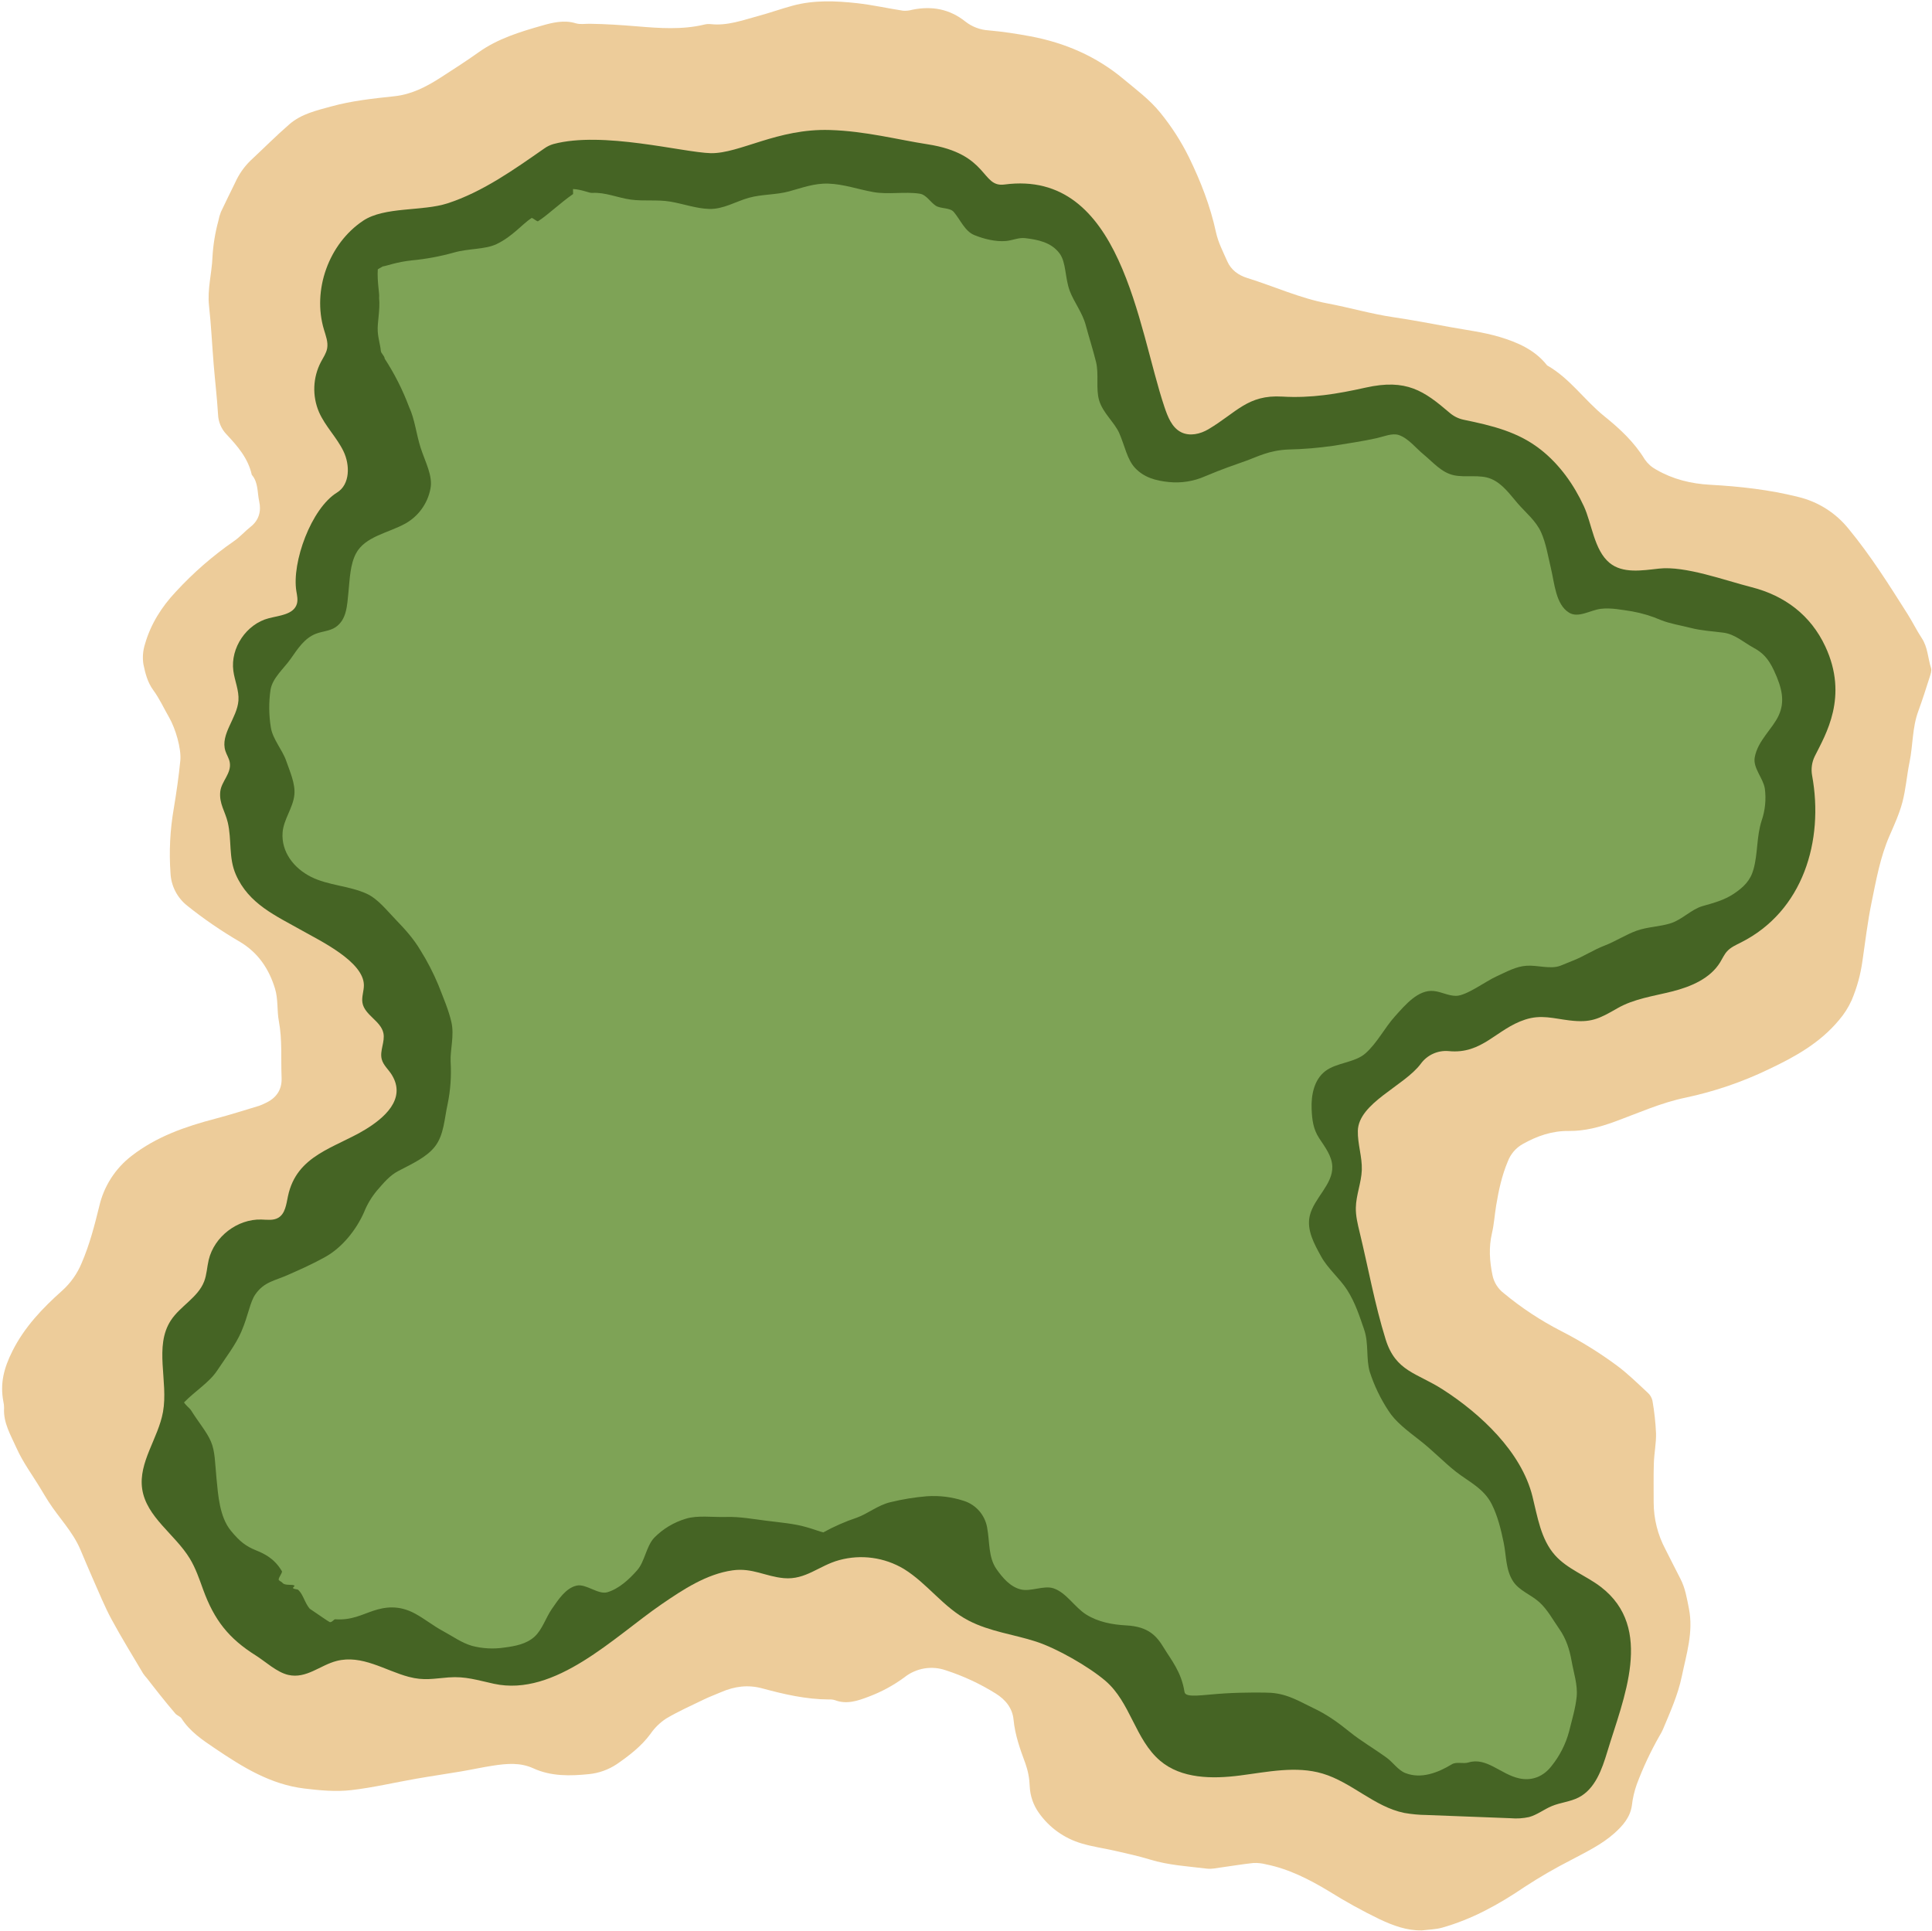
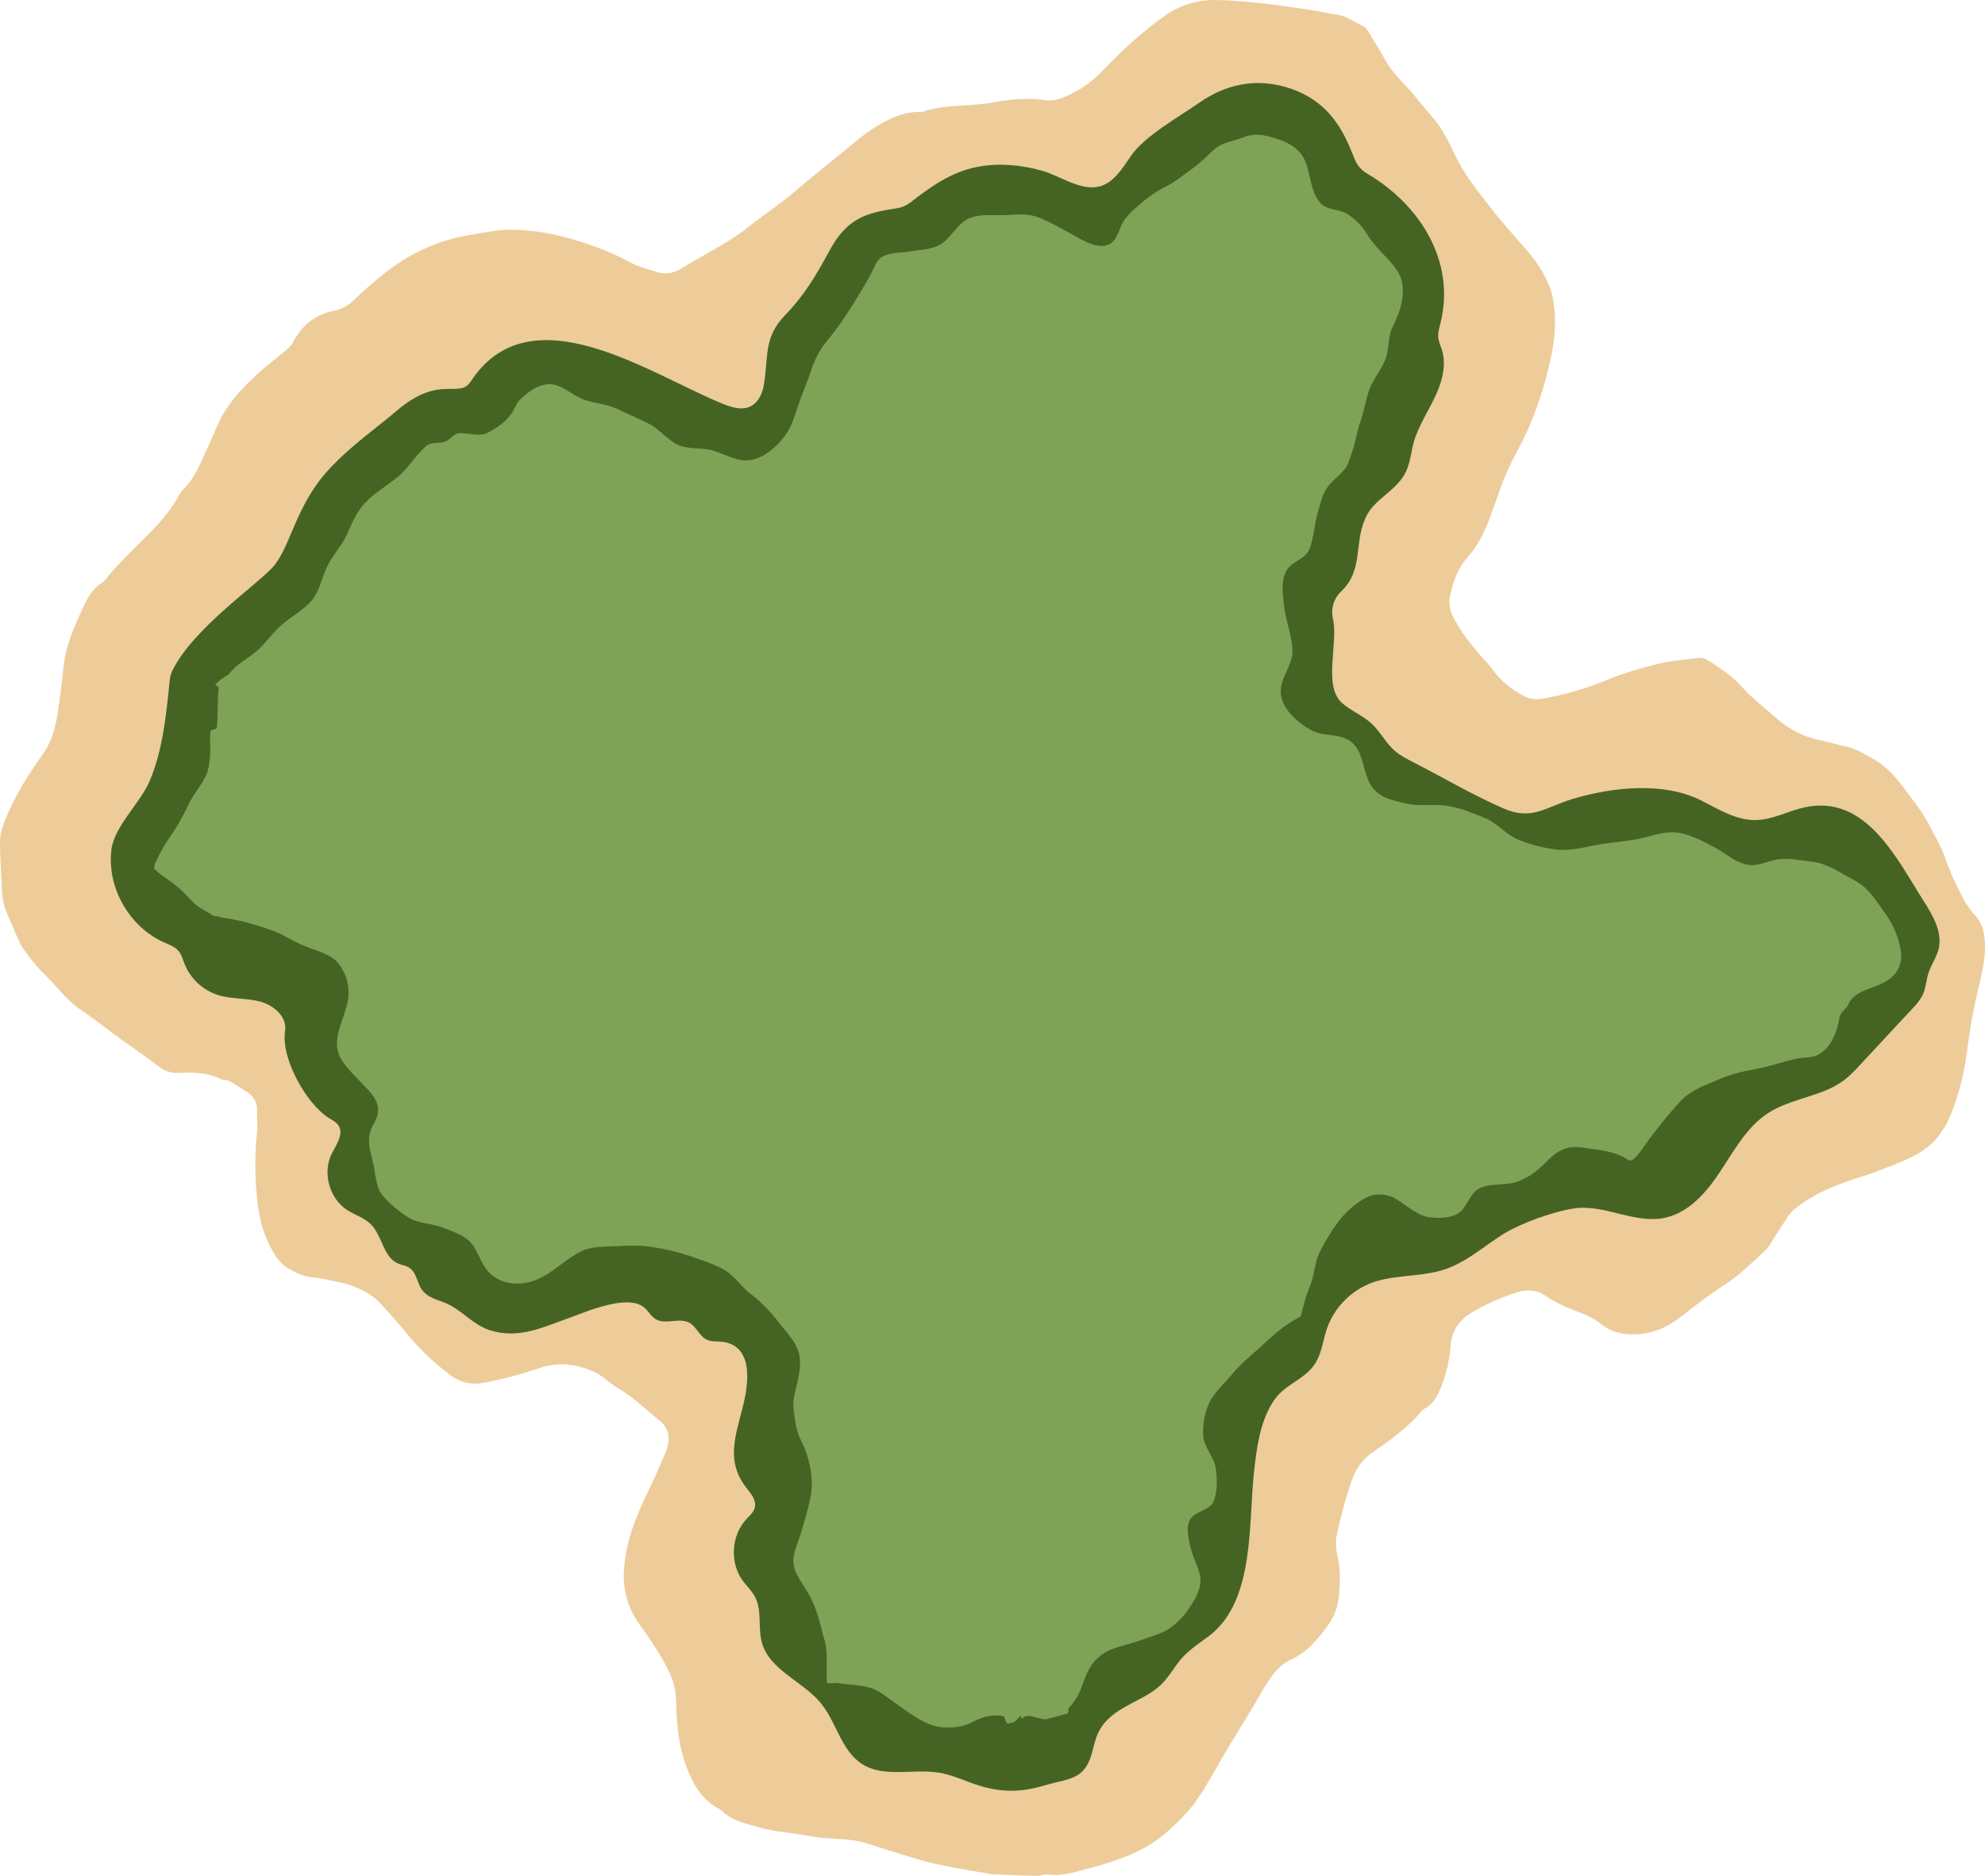
- <svg xmlns="http://www.w3.org/2000/svg" fill="#000000" height="1000.9" preserveAspectRatio="xMidYMid meet" version="1" viewBox="-1.1 -0.7 1001.4 1000.9" width="1001.4" zoomAndPan="magnify">
-   <g id="change1_1">
-     <path d="M735.914,999.995c-7.885,0.139-14.868-2.501-21.859-5.759 c-9.008-4.361-17.776-9.203-26.263-14.507c-10.097-6.099-20.842-11.627-32.716-13.99 c-2.097-0.545-4.262-0.781-6.427-0.699c-5.638,0.581-11.235,1.561-16.857,2.313 c-2.412,0.323-4.902,0.919-7.262,0.627c-9.921-1.225-19.943-1.757-29.615-4.74c-5.938-1.831-12.049-3.118-18.112-4.52 c-5.794-1.34-11.749-2.116-17.415-3.852c-8.944-2.648-16.727-8.251-22.075-15.893 c-2.839-4.005-4.465-8.743-4.684-13.647c-0.127-4.062-0.887-8.079-2.253-11.907 c-2.731-7.383-5.366-14.683-6.122-22.629c-0.573-6.027-4.17-10.433-9.275-13.61 c-8.07-5.034-16.724-9.064-25.77-12.001c-7.323-2.583-15.46-1.216-21.537,3.618 c-5.697,4.196-11.951,7.58-18.581,10.052c-5.324,2.034-11.306,4.166-17.419,1.78 c-1.043-0.31-2.132-0.431-3.218-0.358c-11.778-0.05-23.164-2.686-34.403-5.734 c-7.548-2.046-14.455-1.056-21.368,1.927c-2.987,1.289-6.053,2.411-8.977,3.826 c-6.582,3.186-13.293,6.182-19.562,9.909c-3.179,2.083-5.921,4.766-8.071,7.9 c-4.769,6.491-11.096,11.286-17.497,15.726c-4.316,2.865-9.265,4.635-14.419,5.154 c-9.701,0.981-19.591,1.23-28.854-3.023c-6.723-3.087-13.712-2.459-20.68-1.407c-5.608,0.847-11.156,2.084-16.75,3.031 c-7.738,1.31-15.509,2.427-23.24,3.778c-11.194,1.957-22.3,4.593-33.565,5.901c-8.027,0.932-16.187,0.177-24.358-0.811 c-17.717-2.142-32.019-11.119-46.259-20.718c-6.58-4.436-13.08-8.777-17.473-15.626 c-0.685-1.068-2.303-1.495-3.169-2.495c-2.831-3.268-5.537-6.644-8.246-10.016 c-2.182-2.716-4.293-5.488-6.443-8.229c-0.726-0.796-1.4-1.638-2.017-2.521 c-5.516-9.337-11.243-18.564-16.391-28.102c-3.604-6.677-6.451-13.768-9.544-20.715 c-2.29-5.143-4.436-10.35-6.643-15.53c-3.979-9.339-11.205-16.519-16.57-24.936c-1.288-2.021-2.518-4.081-3.747-6.14 c-4.29-7.184-9.358-13.868-12.809-21.601c-2.979-6.676-6.851-12.957-6.385-20.67c0.014-1.09-0.106-2.177-0.358-3.238 c-1.801-9.4,0.208-17.355,4.735-26.351C11.645,687.138,21,677.369,31.103,668.37 c4.413-3.963,7.877-8.87,10.134-14.355c4.074-9.452,6.649-19.382,9.107-29.393 c2.38-10.382,8.298-19.614,16.739-26.111c12.998-10.089,27.96-15.231,43.528-19.321 c7.586-1.993,15.066-4.395,22.582-6.651c1.024-0.365,2.023-0.794,2.994-1.283c5.79-2.567,8.955-6.886,8.67-13.352 c-0.429-9.743,0.415-19.49-1.418-29.252c-1.034-5.505-0.303-11.345-2-16.896c-3.133-10.25-8.768-18.588-18.081-24.166 c-9.611-5.59-18.795-11.885-27.476-18.831c-5.158-4.111-8.295-10.244-8.61-16.832 c-0.797-11.204-0.225-22.464,1.702-33.53c1.362-8.241,2.582-16.522,3.389-24.832c0.6-6.186-2.527-16.695-5.81-22.377 c-2.716-4.699-4.977-9.724-8.17-14.067c-3.047-4.144-4.195-8.863-5.157-13.533 c-0.533-3.477-0.253-7.029,0.819-10.379c2.96-10.389,8.655-19.38,15.998-27.164 c9.032-9.822,19.124-18.614,30.093-26.213c3.129-2.112,5.653-5.098,8.645-7.44c4.418-3.46,5.579-8.225,4.474-13.15 c-1.039-4.633-0.41-9.839-3.856-13.82c-1.889-8.587-7.408-14.892-13.184-21.051 c-2.637-2.783-4.166-6.435-4.298-10.267c-0.524-8.624-1.548-17.216-2.259-25.831 c-0.838-10.153-1.297-20.345-2.416-30.465c-0.944-8.541,1.448-16.734,1.777-25.126 c0.357-6.381,1.383-12.708,3.061-18.875c0.3-1.589,0.746-3.147,1.333-4.654c2.4-5.145,4.973-10.209,7.439-15.323 c1.903-4.225,4.583-8.055,7.901-11.29c6.755-6.301,13.274-12.871,20.251-18.914c6.111-5.293,14.081-7.082,21.58-9.149 c10.669-2.941,21.741-4.115,32.776-5.288c8.83-0.938,16.6-4.943,23.956-9.695 c6.617-4.275,13.263-8.523,19.673-13.096c9.918-7.076,21.411-10.566,32.8-13.819c5.406-1.544,11.48-3.074,17.555-1.203 c2.253,0.694,4.871,0.214,7.322,0.249c8.145,0.117,16.242,0.648,24.375,1.323 c11.576,0.962,23.382,1.866,34.968-0.919c1.063-0.258,2.162-0.333,3.25-0.222c8.648,0.956,16.619-2.054,24.711-4.23 c6.002-1.614,11.867-3.739,17.867-5.358c10.949-2.954,22.125-2.497,33.214-1.277 c8.037,0.884,15.969,2.689,23.973,3.915c1.615,0.098,3.234-0.079,4.79-0.523 c10.089-2.027,19.276-0.409,27.492,6.166c3.446,2.692,7.627,4.276,11.992,4.543 c7.265,0.636,14.514,1.738,21.688,3.081c17.882,3.348,34.171,10.376,48.203,22.112 c6.622,5.538,13.616,10.662,19.119,17.485c5.825,7.144,10.822,14.924,14.896,23.192 c6.057,12.431,11.043,25.215,13.974,38.823c1.12,5.198,3.683,10.118,5.856,15.048 c1.974,4.479,5.782,7.205,10.295,8.608c13.956,4.34,27.41,10.524,41.771,13.223 c11.398,2.143,22.533,5.426,34.021,7.117c9.871,1.453,19.68,3.338,29.498,5.134 c8.514,1.558,17.197,2.604,25.449,5.071c9.332,2.79,18.41,6.674,24.744,14.791 c11.813,6.666,19.387,18.11,29.776,26.453c7.894,6.34,15.422,13.36,20.831,22.266 c1.526,2.22,3.563,4.041,5.939,5.309c8.595,4.972,17.968,7.292,27.888,7.838c15.41,0.848,30.717,2.543,45.741,6.316 c10.314,2.474,19.511,8.312,26.138,16.593c11.426,13.86,20.915,28.962,30.474,44.055 c2.613,4.126,4.76,8.552,7.444,12.627c3.104,4.713,3.115,10.294,4.753,15.408c0.436,1.362-0.216,3.195-0.698,4.707 c-1.897,5.945-3.789,11.899-5.937,17.756c-3.123,8.516-2.705,17.602-4.506,26.332 c-1.419,6.881-1.903,13.984-3.692,20.753c-1.584,5.993-4.21,11.741-6.702,17.456 c-4.81,11.034-6.877,22.806-9.27,34.449c-2.066,10.054-3.266,20.288-4.751,30.457 c-0.962,6.978-2.839,13.799-5.583,20.286c-1.671,3.716-3.869,7.171-6.527,10.259 c-9.829,11.864-22.765,19.058-36.371,25.497c-13.702,6.616-28.15,11.559-43.033,14.722 c-12.86,2.639-24.704,8.033-36.914,12.497c-7.591,2.775-15.527,4.911-23.752,4.809 c-8.697-0.108-16.423,2.585-23.917,6.793c-3.558,2.012-6.294,5.213-7.727,9.041 c-3.075,7.298-4.724,14.972-6.011,22.733c-0.796,4.803-1.088,9.712-2.19,14.438 c-1.707,7.327-1.239,14.443,0.267,21.733c0.753,3.717,2.825,7.037,5.833,9.347 c9.191,7.617,19.186,14.209,29.806,19.659c10.158,5.196,19.872,11.218,29.042,18.007 c5.612,4.194,10.649,9.174,15.806,13.95c1.228,1.095,2.081,2.548,2.439,4.154c0.98,5.595,1.599,11.247,1.854,16.922 c0.111,5.117-0.963,10.249-1.133,15.387c-0.225,6.805-0.07,13.623-0.093,20.435c0.02,8.444,2.104,16.755,6.071,24.21 c2.619,5.081,5.117,10.223,7.767,15.288c2.554,4.881,3.374,10.179,4.434,15.51c2.42,12.17-1.304,23.576-3.699,35.145 c-1.986,9.593-6.035,18.51-9.788,27.504c-0.553,1.224-1.189,2.409-1.903,3.548 c-4.532,7.983-8.427,16.312-11.647,24.908c-1.266,3.572-2.121,7.276-2.546,11.042 c-0.881,6.119-4.854,10.513-8.941,14.192c-6.64,5.976-14.84,9.852-22.741,14.068 c-8.209,4.197-16.19,8.826-23.909,13.869c-13.318,9.045-27.215,16.748-42.765,21.117 C743.013,999.514,739.405,999.544,735.914,999.995z" fill="#edcc9a" />
+ <svg xmlns="http://www.w3.org/2000/svg" viewBox="-43.275 -210.964 804.586 760.398" preserveAspectRatio="xMidYMid slice">
+   <g clip-path="url(#03e18350ad)" transform="matrix(1, 0, 0, 1, -46.31775, -239.7576)">
+     <g clip-path="url(#2db926204b)">
+       <g clip-path="url(#32604ddaed)">
+         <path fill="#edcc9a" d="M 788.27 490.031 C 784.648 494.391 779.938 496.953 774.883 499.234 C 768.281 502.094 761.531 504.598 754.664 506.734 C 746.605 509.371 738.555 512.629 731.699 517.988 C 730.418 518.875 729.277 519.941 728.305 521.16 C 725.977 524.504 723.887 528.012 721.66 531.426 C 720.703 532.891 719.859 534.527 718.594 535.676 C 713.273 540.504 708.281 545.711 702.121 549.582 C 698.34 551.957 694.773 554.68 691.164 557.324 C 687.719 559.852 684.504 562.73 680.898 565 C 675.262 568.633 668.562 570.242 661.891 569.57 C 658.379 569.238 655.035 567.902 652.262 565.719 C 649.988 563.883 647.445 562.414 644.719 561.363 C 639.418 559.387 634.207 557.398 629.523 554.082 C 625.973 551.566 621.887 551.461 617.762 552.75 C 611.238 554.785 604.984 557.605 599.141 561.156 C 594.301 563.934 591.227 569.004 591.008 574.582 C 590.621 579.652 589.531 584.645 587.77 589.414 C 586.379 593.27 584.734 597.527 580.566 599.738 C 579.91 600.16 579.332 600.695 578.863 601.32 C 573.312 607.711 566.535 612.676 559.605 617.367 C 554.949 620.52 552.25 624.746 550.633 629.91 C 549.934 632.141 549.105 634.336 548.504 636.594 C 547.152 641.672 545.637 646.73 544.727 651.895 C 544.371 654.602 544.547 657.355 545.246 659.996 C 546.543 665.637 546.188 671.332 545.602 676.898 C 545.137 680.594 543.781 684.121 541.648 687.172 C 537.629 692.914 533.129 698.418 526.469 701.465 C 521.633 703.68 518.695 707.781 516 712.07 C 513.832 715.52 511.902 719.121 509.797 722.613 C 506.879 727.441 503.844 732.199 500.953 737.043 C 496.77 744.055 492.996 751.34 488.426 758.09 C 485.168 762.898 480.93 766.988 476.559 770.973 C 467.082 779.617 455.484 783.195 443.578 786.449 C 438.074 787.953 432.66 789.457 426.871 788.637 C 425.969 788.508 424.977 789.188 424.027 789.191 C 420.918 789.199 417.812 789.09 414.703 788.984 C 412.203 788.898 409.703 788.75 407.199 788.633 C 406.426 788.656 405.652 788.629 404.883 788.551 C 397.211 787.176 389.5 785.965 381.891 784.297 C 376.562 783.125 371.367 781.352 366.133 779.777 C 362.258 778.613 358.414 777.34 354.559 776.113 C 347.605 773.898 340.305 774.465 333.207 773.441 C 331.5 773.195 329.801 772.898 328.105 772.602 C 322.18 771.566 316.164 771.191 310.332 769.445 C 305.301 767.938 300.062 767.098 296.082 763.227 C 295.492 762.707 294.844 762.266 294.148 761.902 C 288.188 758.477 284.797 753.652 282.02 746.965 C 278.184 737.73 277.254 728.055 277.09 718.332 C 277.004 714.07 275.953 709.883 274.027 706.082 C 270.789 699.43 266.59 693.367 262.289 687.336 C 257.754 681.168 255.5 673.617 255.922 665.973 C 256.523 654.16 260.742 643.602 265.816 633.203 C 268.289 628.137 270.488 622.938 272.785 617.785 C 273.066 617.059 273.301 616.312 273.488 615.555 C 274.809 611.195 273.941 607.449 270.285 604.57 C 264.777 600.234 259.863 595.203 253.688 591.621 C 250.207 589.602 247.367 586.465 243.551 584.785 C 236.496 581.684 229.312 580.844 221.906 583.301 C 214.355 585.91 206.621 587.961 198.766 589.43 C 194.105 590.312 189.297 589.145 185.559 586.223 C 179.082 581.402 173.219 575.812 168.098 569.57 C 164.25 564.965 160.309 560.414 156.164 556.078 C 153.074 552.852 145.887 549.625 141.25 548.746 C 137.418 548.023 133.621 546.898 129.758 546.598 C 126.07 546.312 122.965 544.727 119.969 543.059 C 117.824 541.719 116.023 539.902 114.699 537.746 C 110.43 531.262 108.207 523.941 107.41 516.293 C 106.297 506.766 106.242 497.148 107.25 487.609 C 107.566 484.914 107.125 482.141 107.254 479.41 C 107.441 475.383 105.391 472.516 102.188 470.809 C 99.18 469.199 96.641 466.418 92.855 466.426 C 87.293 463.426 81.27 463.477 75.207 463.73 C 72.453 463.863 69.746 462.984 67.598 461.258 C 62.656 457.496 57.496 454.023 52.473 450.371 C 46.551 446.066 40.781 441.535 34.746 437.398 C 29.652 433.906 26.312 428.762 21.898 424.645 C 18.59 421.457 15.625 417.934 13.055 414.125 C 12.328 413.219 11.688 412.242 11.145 411.219 C 9.469 407.496 7.918 403.723 6.289 399.98 C 4.879 396.961 4.051 393.707 3.844 390.383 C 3.582 383.746 3.062 377.113 3.043 370.48 C 3.027 364.672 5.789 359.492 8.18 354.438 C 11.582 347.246 16.137 340.668 20.676 334.109 C 24.305 328.859 25.77 322.75 26.629 316.516 C 27.406 310.906 28.211 305.293 28.727 299.656 C 29.523 290.938 33.016 283.043 36.586 275.312 C 38.277 271.645 40.293 267.617 44.164 265.188 C 45.598 264.285 46.562 262.637 47.73 261.316 C 51.617 256.938 55.703 252.777 59.887 248.664 C 65.84 242.809 71.867 236.805 75.785 229.188 C 76.145 228.488 76.617 227.855 77.191 227.312 C 81.766 223.055 83.867 217.301 86.477 211.871 C 88.41 207.848 90.004 203.656 91.938 199.629 C 95.465 192.281 100.957 186.41 106.82 180.941 C 111.07 176.98 115.773 173.508 120.195 169.723 C 121.008 168.891 121.672 167.922 122.16 166.867 C 125.785 160.422 130.977 156.18 138.41 154.789 C 141.492 154.172 144.316 152.641 146.512 150.387 C 150.266 146.73 154.266 143.301 158.359 140.023 C 168.57 131.852 180.039 126.277 193.012 124.141 C 199.133 123.133 205.203 121.727 211.5 121.93 C 218.125 122.109 224.703 123.035 231.117 124.695 C 240.73 127.227 250.031 130.508 258.816 135.293 C 262.172 137.121 266.055 138.035 269.758 139.164 C 273.121 140.188 276.391 139.395 279.273 137.594 C 288.184 132.027 297.859 127.602 306.066 121.047 C 312.578 115.844 319.59 111.32 325.898 105.855 C 331.32 101.164 336.945 96.703 342.531 92.199 C 347.371 88.293 352.016 84.055 357.227 80.719 C 363.125 76.945 369.496 73.824 376.891 74.18 C 386.059 70.875 395.844 72.117 405.262 70.371 C 412.418 69.047 419.77 68.238 427.156 69.473 C 429.082 69.684 431.031 69.426 432.836 68.727 C 439.574 66.379 445.234 62.359 450.184 57.215 C 457.875 49.219 465.977 41.68 475.078 35.266 C 481.262 30.809 488.754 28.539 496.375 28.816 C 509.281 29.094 521.957 31.008 534.66 32.883 C 538.133 33.395 541.551 34.301 545.027 34.75 C 549.051 35.27 552.094 37.883 555.648 39.387 C 556.594 39.789 557.285 41.004 557.883 41.977 C 560.23 45.797 562.586 49.621 564.77 53.539 C 567.941 59.23 573.086 63.266 576.996 68.34 C 580.078 72.344 583.719 75.938 586.566 80.086 C 589.086 83.758 590.984 87.887 592.93 91.922 C 596.684 99.719 602.125 106.363 607.344 113.129 C 611.848 118.969 616.859 124.422 621.703 130.004 C 625.051 133.797 627.887 138.02 630.133 142.559 C 631.371 145.211 632.223 148.027 632.656 150.922 C 634.508 161.84 632.359 172.262 629.484 182.691 C 626.66 193.254 622.574 203.441 617.316 213.031 C 612.723 221.273 610.105 230.254 606.809 238.996 C 604.762 244.434 602.203 249.758 598.289 254.188 C 594.148 258.871 591.992 264.344 590.77 270.398 C 590.195 273.281 590.656 276.27 592.07 278.848 C 594.602 283.945 598.008 288.441 601.629 292.785 C 603.871 295.469 606.41 297.93 608.465 300.746 C 611.656 305.113 615.75 308.195 620.426 310.797 C 622.805 312.129 625.586 312.559 628.254 312.004 C 636.711 310.57 644.988 308.219 652.941 304.992 C 660.535 301.895 668.371 299.43 676.367 297.621 C 681.285 296.531 686.359 296.125 691.379 295.555 C 692.551 295.402 693.742 295.617 694.785 296.176 C 698.293 298.266 701.66 300.582 704.871 303.102 C 707.707 305.441 710 308.434 712.719 310.938 C 716.32 314.25 720.105 317.363 723.805 320.574 C 728.41 324.523 733.914 327.285 739.836 328.621 C 743.832 329.578 747.805 330.629 751.805 331.562 C 755.66 332.461 758.93 334.5 762.332 336.422 C 770.094 340.812 774.559 348.191 779.734 354.922 C 784.027 360.5 786.984 366.891 790.125 373.152 C 790.531 374.027 790.879 374.93 791.164 375.852 C 793.387 382.066 796.094 388.094 799.266 393.879 C 800.617 396.242 802.234 398.445 804.086 400.441 C 807.004 403.793 807.535 408.02 807.621 411.969 C 807.762 418.387 806.027 424.672 804.617 430.953 C 803.051 437.391 801.828 443.91 800.957 450.477 C 799.633 461.973 797.312 473.152 792.398 483.672 C 791.34 485.938 789.664 487.918 788.27 490.031 Z M 788.27 490.031 " fill-opacity="1" fill-rule="nonzero" />
+       </g>
+     </g>
  </g>
-   <g id="change2_1">
-     <path d="M768.463,941.321l-30.069-1.153c-3.914-0.044-7.818-0.407-11.673-1.085 c-15.398-3.144-27.217-15.9-42.279-20.386c-13.821-4.116-28.588-0.832-42.892,1.003s-30.286,1.704-41.288-7.619 c-13.022-11.035-15.377-30.346-28.424-41.486c-8.589-7.334-25.092-16.799-35.926-20.319 c-11.686-3.797-23.808-5.123-34.941-10.878c-13.052-6.747-21.188-19.098-33.523-26.753 c-10.085-6.044-22.201-7.71-33.543-4.612c-10.419,2.809-17.383,10.336-28.63,9.361 c-9.534-0.826-16.442-5.484-26.634-4.057c-13.536,1.895-25.75,9.991-36.768,17.539 c-24.517,16.794-55.073,48.212-86.984,41.262c-8.619-1.877-14.738-3.956-23.479-3.293 c-7.744,0.587-12.755,1.81-20.676-0.302c-12.253-3.267-24.245-11.653-37.452-8.207 c-8.488,2.215-15.619,9.323-24.927,7.219c-5.972-1.35-11.85-6.93-16.95-10.136 c-13.914-8.745-21.465-18.272-27.22-34.131c-1.985-5.47-3.861-11.036-6.876-16.012 c-7.665-12.65-22.569-21.523-24.713-36.158c-2.02-13.781,8.338-26.206,10.791-39.917 c2.839-15.864-4.744-33.956,4.081-47.441c4.877-7.452,14.032-11.85,17.239-20.158 c1.374-3.559,1.481-7.469,2.363-11.181c2.867-12.065,14.874-21.282,27.27-20.933 c2.974,0.084,6.173,0.606,8.749-0.881c3.664-2.115,4.197-7.039,5.064-11.18c4.5-21.506,24.336-24.963,40.229-34.682 c9.11-5.57,21.466-15.586,13.561-28.324c-1.683-2.711-4.34-4.904-5.169-7.986c-1.19-4.422,1.798-9.108,0.852-13.589 c-1.336-6.329-9.729-9.316-10.854-15.686c-0.539-3.052,0.779-6.131,0.739-9.23 c-0.157-12.188-22.706-22.958-32.02-28.23c-13.61-7.704-27.675-13.716-34.367-29.075 c-3.825-8.778-2.025-17.869-4.168-27.003c-1.332-5.677-4.524-9.729-3.894-15.916c0.552-5.428,6.015-9.538,4.9-15.353 c-0.384-2.004-1.576-3.755-2.208-5.695c-2.851-8.746,6.061-17.024,6.734-26.198 c0.383-5.219-1.951-10.228-2.643-15.415c-1.587-11.889,6.79-24.295,18.411-27.267 c5.549-1.419,12.876-1.933,14.514-7.422c0.638-2.139,0.095-4.424-0.265-6.626 c-2.43-14.856,7.665-42.845,21.105-51.118c6.772-4.169,6.768-14.33,3.283-21.478s-9.449-12.904-12.638-20.19 c-3.6-8.396-3.229-17.966,1.012-26.057c1.214-2.275,2.748-4.461,3.204-7c0.585-3.261-0.698-6.523-1.651-9.696 c-6.164-20.518,2.487-44.577,20.304-56.473c11.057-7.382,30.696-4.788,43.68-8.99 c18.273-5.915,34.616-17.604,50.211-28.459c1.438-1.033,3.044-1.811,4.746-2.299 c25.533-6.843,66.916,4.341,81.571,4.738c15.057,0.22,34.488-12.868,61.733-12.015 c18.553,0.573,35.306,5.045,50.528,7.388c32.064,4.92,27.724,22.524,39.956,20.866 c60.821-8.02,69.04,74.056,82.887,115.26c1.718,5.113,3.852,10.724,8.672,13.145c4.425,2.223,9.895,0.986,14.151-1.546 c14.634-8.707,20.374-17.99,38.236-16.921c14.925,0.893,28.502-1.355,43.223-4.649 c21.27-4.752,30.326,1.735,43.55,13.039c2.065,1.789,4.549,3.027,7.221,3.599c14.701,3.056,28.376,6.187,40.429,15.845 c9.568,7.666,16.802,17.929,21.925,28.986c4.184,9.03,5.292,22.733,13.312,29.371 c6.827,5.65,16.822,3.954,25.63,2.978c13.603-1.508,34.065,6.094,47.95,9.625c17.169,4.367,30.66,14.457,38.265,30.736 c12.209,26.146,0.056,45.814-5.427,56.833c-1.55,3.128-2.044,6.673-1.408,10.106 c6.147,33.642-4.531,70.246-36.962,86.546c-2.521,1.267-5.191,2.437-7.095,4.519c-1.521,1.663-2.43,3.779-3.606,5.702 c-5.189,8.48-15.189,12.671-24.825,15.115S845.89,517,837.27,521.957c-9.677,5.566-13.75,7.661-24.95,6.299 c-8.404-1.022-14.605-3.113-22.894-0.422c-14.912,4.842-22.187,18.108-39.677,16.336 c-5.637-0.491-11.118,2.012-14.438,6.593c-8.534,11.483-32.32,20.295-32.614,34.803 c-0.138,6.78,2.289,13.429,2.06,20.207c-0.224,6.636-2.984,13.005-3.095,19.644 c-0.07,4.209,0.929,8.353,1.921,12.444c4.474,18.444,7.877,37.602,13.515,55.718 c5.21,16.74,16.121,17.328,29.651,26.024c19.552,12.567,40.732,32.312,46.456,55.393 c2.65,10.684,4.367,22.271,11.685,30.494c6.422,7.216,16.082,10.554,23.749,16.431 c27.912,21.396,11.597,58.108,3.397,85.34c-2.784,9.246-6.342,19.457-14.945,23.843 c-4.319,2.202-9.347,2.577-13.826,4.432c-4.047,1.676-7.588,4.536-11.812,5.695 c-3.128,0.687-6.342,0.892-9.531,0.607L768.463,941.321z" fill="#456424" />
+   <g clip-path="url(#4803de8b3d)" transform="matrix(1, 0, 0, 1, -46.31775, -239.7576)">
+     <g clip-path="url(#312b396bdf)">
+       <g clip-path="url(#cc9997b06a)">
+         <path fill="#456424" d="M 771.582 444.785 L 756.852 460.621 C 754.992 462.73 752.965 464.688 750.785 466.469 C 741.852 473.379 729.363 473.832 719.855 479.934 C 711.129 485.527 705.992 495.109 700.281 503.762 C 694.574 512.414 687.008 521.055 676.77 522.672 C 664.652 524.59 653.031 516.816 640.844 518.695 C 632.82 519.934 619.926 524.48 612.926 528.73 C 605.379 533.312 598.973 539.293 590.613 542.656 C 580.82 546.602 570.277 545.238 560.32 548.367 C 552.301 551.023 545.711 556.84 542.078 564.469 C 538.723 571.461 539.555 578.785 533.746 584.453 C 528.824 589.258 523.051 590.836 519.047 597.055 C 513.73 605.316 512.41 615.766 511.352 625.305 C 509 646.535 511.777 677.91 493.027 692.031 C 487.961 695.844 483.961 698.203 480.219 703.273 C 476.906 707.766 475.223 711.066 470.359 714.391 C 462.832 719.531 452.641 722.129 448.32 730.938 C 445.547 736.602 446.074 743.816 440.562 747.898 C 437.027 750.52 431.23 751.102 427.094 752.379 C 415.805 755.852 407.074 755.496 395.738 751.191 C 391.828 749.707 387.918 748.121 383.793 747.426 C 373.309 745.668 361.484 749.625 352.508 743.926 C 344.055 738.562 342.148 727.094 335.832 719.328 C 328.523 710.344 315.113 705.984 311.91 694.855 C 310.137 688.703 312.035 681.656 309.016 676.012 C 307.723 673.594 305.641 671.703 304.035 669.48 C 298.809 662.262 299.422 651.398 305.426 644.812 C 306.863 643.23 308.648 641.734 309.047 639.633 C 309.613 636.645 307.184 634.047 305.336 631.633 C 295.734 619.094 303.152 606.668 305.316 593.457 C 306.555 585.883 306.895 574.457 296.25 572.785 C 293.984 572.43 291.543 572.848 289.477 571.855 C 286.512 570.43 285.359 566.605 282.477 565.02 C 278.402 562.777 272.84 565.945 268.844 563.57 C 266.93 562.434 265.871 560.273 264.164 558.84 C 257.453 553.207 241.012 560.438 233.77 563.039 C 223.191 566.836 213.32 571.676 201.816 568.117 C 195.242 566.082 191.137 560.84 185.156 557.723 C 181.441 555.785 177.738 555.621 174.66 552.379 C 171.965 549.531 172.289 544.629 168.598 542.508 C 167.328 541.777 165.816 541.605 164.461 541.039 C 158.363 538.488 158.035 529.754 153.352 525.086 C 150.691 522.43 146.867 521.352 143.719 519.293 C 136.5 514.582 133.672 504.199 137.504 496.48 C 139.332 492.789 142.488 488.559 140.27 485.094 C 139.402 483.742 137.906 482.965 136.535 482.129 C 127.305 476.484 116.797 457.859 118.594 446.66 C 119.5 441.016 113.965 436.254 108.438 434.797 C 102.91 433.344 96.977 433.891 91.516 432.211 C 85.254 430.234 80.215 425.543 77.797 419.438 C 77.129 417.711 76.656 415.848 75.488 414.41 C 73.988 412.562 71.609 411.73 69.434 410.762 C 55.371 404.496 46.324 388.5 48.203 373.219 C 49.367 363.734 59.992 354.254 63.793 345.211 C 69.145 332.488 70.441 318.102 71.844 304.52 C 71.957 303.25 72.285 302.012 72.82 300.855 C 81.066 283.742 106.57 266.449 113.66 258.656 C 120.84 250.559 122.828 233.836 136.07 219.398 C 145.082 209.562 155.375 202.539 163.793 195.348 C 181.512 180.191 189.062 190.812 193.898 183.371 C 218.055 146.488 266.609 180.508 295.543 192.293 C 299.137 193.754 303.191 195.223 306.77 193.734 C 310.059 192.367 311.949 188.809 312.566 185.305 C 314.688 173.25 312.324 165.77 321.285 156.543 C 328.77 148.836 333.914 140.387 339.023 130.824 C 346.414 117.012 354.195 115.121 366.551 113.223 C 368.496 112.938 370.336 112.164 371.898 110.977 C 380.461 104.406 388.578 98.426 399.492 96.391 C 408.152 94.777 417.137 95.648 425.562 98.047 C 432.441 100.004 440.422 105.828 447.801 104.57 C 454.078 103.504 457.844 97.266 461.441 92.012 C 467 83.895 480.738 76.316 489.176 70.41 C 499.605 63.109 511.43 60.492 523.859 63.988 C 543.828 69.602 548.836 85.445 552.266 93.602 C 553.242 95.91 554.941 97.844 557.109 99.105 C 578.312 111.539 593.242 134.523 586.906 159.828 C 586.414 161.797 585.801 163.801 586.039 165.812 C 586.234 167.422 586.961 168.91 587.453 170.449 C 589.641 177.254 587.23 184.664 584.043 191.059 C 580.855 197.453 576.812 203.598 575.469 210.617 C 573.961 218.5 573.191 221.699 567.195 227.16 C 562.699 231.258 558.652 233.652 556.23 239.43 C 551.871 249.824 555.684 260.008 546.516 268.699 C 543.605 271.539 542.398 275.699 543.332 279.656 C 545.586 289.691 539.227 306.777 546.992 313.742 C 550.617 316.996 555.379 318.793 558.961 322.098 C 562.469 325.332 564.645 329.82 568.207 332.996 C 570.469 335.008 573.191 336.41 575.887 337.785 C 588.027 344 600.059 351.133 612.57 356.559 C 624.129 361.574 629.566 355.906 640.648 352.617 C 656.664 347.863 677.352 345.59 692.605 353.297 C 699.668 356.867 706.781 361.367 714.695 361.238 C 721.637 361.125 727.984 357.43 734.781 356.012 C 759.523 350.844 771.867 376.949 782.852 394.188 C 786.582 400.039 790.473 406.766 788.828 413.508 C 788 416.895 785.844 419.809 784.754 423.117 C 783.77 426.109 783.668 429.379 782.316 432.223 C 781.223 434.246 779.828 436.094 778.176 437.699 Z M 771.582 444.785 " fill-opacity="1" fill-rule="nonzero" />
+       </g>
+     </g>
  </g>
-   <g id="change3_1">
-     <path d="M727.329,918.426c-3.74-1.46-6.447-5.592-9.621-7.897c-6.833-4.962-13.529-8.806-19.149-13.369 c-6.202-5.035-12.026-9.188-19.12-12.511c-6.338-2.968-12.812-7.194-21.74-7.823c-2.355-0.166-13.398-0.33-24.068,0.312 c-11.344,0.682-20.273,2.56-20.777-0.759c-1.575-10.377-7.099-16.884-10.555-22.615 c-3.77-6.252-7.926-11.269-19.638-11.884c-7.183-0.377-14.567-1.752-20.753-5.628 c-6.04-3.784-10.35-11.448-17.032-13.614c-4.955-1.606-11.681,1.852-16.836,0.61c-5.478-1.32-9.455-6.014-12.635-10.545 c-4.317-6.151-3.444-14.169-4.854-21.551c-1.138-6.537-5.837-11.889-12.172-13.863 c-6.145-2.003-12.619-2.803-19.067-2.354c-6.37,0.529-12.689,1.559-18.898,3.082 c-6.416,1.491-11.85,6.058-17.392,8.012c-6.016,2.018-11.837,4.573-17.395,7.635 c-1.825-0.394-5.231-1.763-8.911-2.761c-5.96-1.738-13.034-2.338-20.528-3.275 c-6.871-0.859-13.81-2.154-20.718-1.963c-7.496,0.207-15.05-0.961-21.117,0.925c-6.194,1.849-11.82,5.234-16.355,9.84 c-4.194,4.497-4.867,12.331-8.818,16.834c-4.198,4.784-9.475,9.637-15.45,11.416c-4.75,1.414-10.982-4.46-15.833-3.446 c-5.659,1.183-9.555,7.203-12.935,12.076c-3.172,4.574-4.94,10.662-8.924,14.347 c-4.202,3.888-10.089,4.983-15.772,5.715c-5.571,0.844-11.255,0.544-16.707-0.882 c-5.449-1.576-10.035-4.986-15.039-7.67c-4.976-2.669-9.453-6.302-14.402-9.009c-8.579-4.693-15.83-3.448-21.606-1.555 c-6.045,1.981-11.412,5.074-19.912,4.444c-0.53-0.039-1.574,1.623-2.751,1.497 c-1.515-0.822-4.431-2.938-10.432-6.982c-2.521-2.929-3.353-7.326-5.82-9.62c-0.556-0.689-2.196-0.27-2.875-1.115 c-0.07-0.088,0.929-1.036,0.86-1.123c-0.868-1.081-4.936,0.213-6.381-1.649c-0.37-0.477-1.35-0.785-1.785-1.343 c-0.536-0.897,2.08-3.79,1.575-4.635c-4.098-6.846-9.324-9.082-13.704-10.891 c-4.799-1.982-8.012-4.286-12.731-10.051c-5.912-7.223-6.605-18.638-7.459-27.279 c-0.793-8.023-0.657-13.848-2.922-19.067c-2.15-4.953-6.077-9.407-10.394-16.27c-0.374-0.595-2.656-2.478-3.496-3.88 c5.724-5.897,13.094-10.329,17.17-16.503c4.545-6.883,9.605-13.383,12.507-20.115 c3.74-8.677,4.458-15.356,7.323-19.437c4.618-6.577,9.92-6.904,17.325-10.248 c4.746-2.144,10.926-4.699,18.923-9.137c8.706-4.832,15.994-13.974,20.024-23.079 c1.639-4.12,3.924-7.952,6.769-11.352c3.422-3.9,6.492-7.737,11.094-10.131 c7.404-3.852,14.718-7.192,18.986-12.733c4.62-5.998,4.813-14.293,6.491-21.821 c1.501-7.27,2.028-14.707,1.566-22.116c-0.271-6.169,1.998-13.44,0.412-20.448c-1.441-6.369-4.288-12.862-6.761-19.26 c-2.605-6.26-5.72-12.296-9.315-18.045c-3.538-5.971-8.145-11.053-12.667-15.716 c-4.878-5.03-9.367-10.956-15.323-13.632c-9.101-4.088-19.876-4.21-28.777-8.714s-15.374-12.946-14.661-22.897 c0.491-6.847,5.44-12.8,6.11-19.632c0.564-5.747-2.333-12.012-4.205-17.475c-2.031-5.926-7.074-11.302-8.003-17.5 c-1.041-6.437-1.092-12.995-0.149-19.447c1.034-6.154,6.866-10.932,10.451-16.04c3.643-5.19,7.07-10.626,12.968-12.954 c3.34-1.319,7.32-1.408,10.288-3.43c5.752-3.918,5.973-11.043,6.689-18.258c0.668-6.725,0.863-14.236,3.9-19.969 c4.676-8.825,16.694-10.602,25.443-15.419c6.862-3.791,11.68-10.438,13.149-18.139 c1.327-6.696-2.695-13.809-5.091-21.247c-2.257-7.008-3.031-14.847-5.979-21.123 c-3.285-8.784-7.523-17.181-12.639-25.04c-0.156-1.662-1.899-2.628-2.022-4.113c-0.248-3.009-1.316-6.073-1.578-9.88 c-0.331-4.801,1.31-11.012,0.698-17.506c0.308-2.284-1.091-8.162-0.684-14.799c0.325-0.311,2.169-1.194,2.476-1.488 c2.835-0.48,7.23-2.33,15.205-3.177c7.317-0.694,14.558-2.037,21.638-4.011c7.808-2.26,16.149-1.534,22.225-4.416 c8.232-3.904,13.451-10.493,18.111-13.503c0.552-0.357,2.86,1.999,3.433,1.629c5.197-3.354,11.136-9.188,18.147-14.1 c0.07-0.024-0.125-2.553-0.048-2.58c4.778,0.25,8.278,2.108,9.908,2.006c6.815-0.426,13.271,2.552,20.031,3.474 c6.749,0.921,13.783-0.085,20.476,1.043c6.779,1.142,13.505,3.618,20.226,3.799 c7.292,0.197,13.821-3.917,20.473-5.776c6.736-1.883,14.096-1.478,20.892-3.334 c6.612-1.806,12.945-4.244,20.287-4.017c7.973,0.247,15.493,2.969,23.35,4.378c7.837,1.405,16.23-0.364,24.093,0.847 c3.385,0.521,5.396,4.301,8.245,6.202c2.559,1.708,7.357,0.903,9.354,3.244c3.481,4.079,5.718,9.986,10.682,12.008 s11.072,3.548,16.412,3.064c3.421-0.31,6.534-1.878,9.946-1.48c6.6,0.77,13.527,2.165,17.807,7.907 c3.477,4.665,2.763,12.573,5.271,19.377c2.128,5.774,6.564,11.247,8.33,17.881c1.65,6.198,3.702,12.522,5.295,18.943 c1.597,6.434-0.179,13.8,1.613,19.946c1.924,6.597,8.03,11.479,10.482,17.13c2.857,6.586,4.036,13.482,8.068,17.849 c4.613,4.996,10.749,6.714,17.594,7.396c6.428,0.657,12.915-0.375,18.822-2.994c9.097-3.833,15.162-5.856,21.136-7.98 c5.931-2.108,11.884-5.463,21.96-5.884c7.71-0.163,15.403-0.793,23.037-1.889c7.661-1.256,15.333-2.33,22.878-4.018 c3.508-0.785,7.972-2.748,11.376-1.593c4.927,1.672,8.722,6.674,12.738,9.982c4.986,4.107,9.38,9.486,15.767,10.855 c6.232,1.336,13.477-0.564,19.291,1.87c5.989,2.507,9.747,8.051,13.923,12.855c4.077,4.69,9.384,8.948,12.017,14.853 c2.592,5.812,3.603,12.441,5.063,18.506c1.905,7.91,2.484,18.868,9.41,23.139c4.835,2.982,11.065-1.313,16.443-1.974 c5.347-0.657,11.022,0.54,16.151,1.302c5.187,0.923,10.248,2.447,15.083,4.54c4.891,1.942,10.117,2.689,15.252,4.018 c5.73,1.484,11.492,1.753,17.125,2.502c6.017,0.8,10.578,5.102,15.576,7.805c4.583,2.479,7.612,5.419,10.584,11.781 c4.432,9.491,5.665,16.253,2.491,23.261c-3.19,7.042-10.895,13.075-12.444,21.814 c-0.977,5.509,4.339,10.66,5.232,16.134c0.753,5.619,0.182,11.336-1.667,16.695 c-2.657,8.25-1.888,16.725-4.173,25.09c-1.619,5.927-5.149,9.36-10.282,12.79c-4.9,3.273-10.426,4.747-16.07,6.343 c-5.81,1.644-10.576,6.944-16.381,8.855c-5.753,1.894-12.192,1.87-17.918,3.941 c-5.715,2.068-10.917,5.547-16.586,7.709c-5.701,2.174-10.872,5.66-16.506,7.845c-2.63,1.02-4.615,1.926-6.444,2.608 c-5.107,1.905-11.598-0.366-17.37-0.022c-5.652,0.337-10.482,3.173-15.624,5.494 c-5.789,2.614-15.613,10.089-21.012,10.118c-3.996,0.019-7.579-2.09-11.553-2.504 c-8.07-0.841-14.69,7.09-20.118,13.121s-9.248,13.876-15.341,19.234c-5.497,4.833-14.952,4.717-20.767,9.162 s-7.396,12.424-7.092,19.737c0.226,5.439,0.817,10.342,3.892,15.024c3.076,4.684,6.626,9.232,6.828,14.675 c0.347,9.332-9.56,16.462-11.683,25.556c-1.711,7.326,2.232,14.469,5.911,21.144 c3.458,6.272,9.644,11.353,13.455,17.307c4.328,6.763,6.57,14.067,8.793,20.476c2.512,7.242,0.926,15.29,2.965,22.073 c2.312,7.112,5.572,13.881,9.691,20.123c3.488,5.519,9.388,10.016,16.043,15.173 c6.949,5.385,12.614,11.443,18.927,16.401c6.405,5.03,14.366,8.594,18.482,16.71c3.148,6.208,4.845,13.27,6.249,20.076 c1.393,6.75,0.985,14.078,4.9,20.055c3.143,4.796,9.215,6.865,13.509,10.716c4.286,3.844,7.129,9.256,10.414,13.943 c3.573,5.098,5.368,10.79,6.415,16.807c1.021,5.872,3.179,12.121,2.584,18.291 c-0.585,6.076-2.525,12.22-3.926,18.036c-1.753,6.553-4.861,12.665-9.123,17.942 c-4.121,5.353-10.027,7.803-16.635,6.394c-9.662-2.059-17-11.184-26.435-8.257 c-2.576,0.799-6.201-0.494-8.509,0.901C744.144,918.285,735.515,921.621,727.329,918.426z" fill="#7ea356" />
+   <g clip-path="url(#e149e2d18a)" transform="matrix(1, 0, 0, 1, -46.31775, -239.7576)">
+     <g clip-path="url(#2991b312d1)">
+       <g clip-path="url(#cd5a085a39)">
+         <path fill="#7ea356" d="M 739.82 456.449 C 737.273 457.801 733.754 457.336 731.008 457.984 C 725.102 459.379 719.867 461.223 714.746 462.141 C 709.098 463.156 704.102 464.383 698.965 466.688 C 694.375 468.746 689.039 470.289 684.508 474.855 C 683.312 476.062 678.043 482 673.391 488.109 C 668.441 494.609 665.273 500.352 663.23 499.07 C 656.84 495.059 650.707 495.02 645.965 494.211 C 640.793 493.332 636.109 493.242 630.281 499.332 C 626.707 503.066 622.496 506.445 617.484 507.996 C 612.59 509.512 606.395 508.262 602.078 510.887 C 598.883 512.832 597.609 518.117 594.516 520.34 C 591.227 522.707 586.805 522.668 582.848 522.277 C 577.473 521.742 573.516 517.508 568.832 514.812 C 564.738 512.363 559.621 512.414 555.574 514.938 C 551.602 517.348 548.129 520.496 545.352 524.219 C 542.648 527.938 540.246 531.859 538.164 535.957 C 535.969 540.148 535.906 545.25 534.371 549.184 C 532.648 553.406 531.309 557.777 530.371 562.238 C 529.301 563.047 526.957 564.262 524.688 565.797 C 520.945 568.227 517.301 571.801 513.273 575.441 C 509.586 578.781 505.625 581.953 502.488 585.805 C 499.086 589.984 494.906 593.551 493.086 597.738 C 491.191 601.98 490.395 606.629 490.777 611.262 C 491.258 615.652 495.207 619.695 495.809 623.957 C 496.445 628.488 496.613 633.641 494.777 637.727 C 493.32 640.977 487.199 641.617 485.477 644.734 C 483.465 648.371 484.918 653.316 485.984 657.441 C 486.988 661.316 489.477 665.133 489.613 669.031 C 489.762 673.145 487.594 676.863 485.328 680.301 C 483.176 683.73 480.344 686.688 477.012 688.984 C 473.598 691.215 469.59 692.113 465.781 693.578 C 461.992 695.035 457.914 695.77 454.121 697.195 C 447.539 699.668 444.816 704.199 443.141 708.234 C 441.383 712.457 440.551 716.828 436.219 721.164 C 435.949 721.434 436.367 722.781 435.746 723.363 C 434.586 723.801 432.066 724.398 427.051 725.77 C 424.273 725.77 421.488 724.16 419.082 724.426 C 418.445 724.406 417.902 725.496 417.125 725.469 C 417.043 725.465 416.996 724.477 416.918 724.473 C 415.922 724.441 414.719 727.262 413.023 727.176 C 412.59 727.152 411.965 727.543 411.457 727.52 C 410.715 727.391 410.367 724.609 409.672 724.488 C 404.02 723.508 400.352 725.305 397.312 726.84 C 393.98 728.527 391.219 729.195 385.867 729.062 C 379.16 728.895 372.617 723.918 367.512 720.328 C 362.773 716.996 359.664 714.191 355.758 712.977 C 352.051 711.824 347.785 711.875 342.023 711.008 C 341.523 710.93 339.426 711.293 338.27 711.09 C 337.742 705.207 338.785 699.113 337.336 694 C 335.719 688.297 334.551 682.492 332.246 677.754 C 329.277 671.648 325.977 668.125 325.098 664.648 C 323.68 659.051 325.988 656.008 327.641 650.406 C 328.699 646.816 330.207 642.254 331.539 635.816 C 332.992 628.809 331.43 620.551 328.363 614.086 C 326.891 611.262 325.875 608.219 325.355 605.074 C 324.836 601.383 324.188 597.91 325.043 594.281 C 326.418 588.441 328.027 582.891 327.012 577.969 C 325.914 572.641 321.484 568.645 318.172 564.199 C 314.918 559.973 311.113 556.195 306.863 552.973 C 303.375 550.227 300.48 545.582 295.918 543.156 C 291.773 540.957 286.902 539.461 282.258 537.805 C 277.629 536.289 272.879 535.156 268.062 534.414 C 263.152 533.543 258.223 533.668 253.562 533.941 C 248.535 534.238 243.203 533.906 238.953 535.895 C 232.457 538.934 227.336 544.742 220.707 547.48 C 214.082 550.215 206.449 549.781 201.363 544.723 C 197.863 541.246 196.941 535.758 193.535 532.188 C 190.672 529.188 185.902 527.824 182.047 526.281 C 177.867 524.609 172.574 524.832 168.762 522.434 C 164.77 519.98 161.176 516.934 158.102 513.391 C 155.234 509.941 155.367 504.527 154.27 500.176 C 153.152 495.758 151.797 491.344 153.297 487.039 C 154.145 484.602 155.961 482.395 156.254 479.828 C 156.816 474.859 153.039 471.395 149.449 467.621 C 146.098 464.102 142.098 460.473 140.402 456.133 C 137.789 449.445 142.457 442.066 143.938 435.043 C 145.094 429.527 143.73 423.785 140.227 419.375 C 137.203 415.512 131.441 414.367 126.27 412.184 C 121.395 410.125 116.762 406.871 111.961 405.531 C 105.637 403.199 99.074 401.57 92.395 400.668 C 91.418 399.977 90.074 400.473 89.207 399.844 C 87.453 398.566 85.281 397.711 83.086 396.066 C 80.316 393.996 77.703 390.188 73.879 387.477 C 72.781 386.238 68.922 384.242 65.5 380.906 C 65.48 380.586 65.867 379.168 65.848 378.863 C 66.918 377.094 67.973 373.832 71.25 369.09 C 74.305 364.781 76.969 360.207 79.215 355.426 C 81.645 350.113 85.953 345.91 87.234 341.25 C 88.969 334.938 87.828 329.004 88.375 325.055 C 88.438 324.586 90.805 324.434 90.871 323.949 C 91.484 319.543 91.09 313.574 91.707 307.449 C 91.727 307.402 90.258 306.32 90.277 306.266 C 92.656 303.781 95.309 302.746 96.016 301.812 C 98.98 297.898 103.633 295.781 107.305 292.531 C 110.973 289.289 113.723 284.988 117.477 281.871 C 121.277 278.715 125.781 276.211 129.031 272.637 C 132.559 268.758 133.383 263.273 135.488 258.777 C 137.621 254.227 141.297 250.406 143.473 245.836 C 145.59 241.391 147.234 236.797 150.801 232.902 C 154.672 228.68 159.684 225.859 164.137 222.242 C 168.578 218.633 171.551 213.23 175.898 209.516 C 177.77 207.918 180.77 208.594 183.141 207.938 C 185.273 207.344 187.086 204.352 189.297 204.363 C 193.148 204.379 197.414 205.934 200.844 204.18 C 204.273 202.422 207.973 199.812 210.211 196.676 C 211.648 194.668 212.254 192.238 214.07 190.566 C 217.586 187.332 221.594 184.215 226.73 184.578 C 230.898 184.871 234.871 188.969 239.754 190.793 C 243.898 192.344 248.957 192.496 253.398 194.645 C 257.547 196.652 261.953 198.5 266.199 200.645 C 270.453 202.793 273.629 207.215 277.816 209.121 C 282.312 211.168 287.836 210.133 292.062 211.449 C 296.988 212.98 301.297 215.574 305.566 215.426 C 310.453 215.258 314.266 212.723 317.848 209.312 C 321.219 206.121 323.703 202.105 325.047 197.66 C 327.223 190.906 328.969 186.656 330.613 182.406 C 332.246 178.188 333.211 173.371 337.707 167.688 C 341.234 163.41 344.5 158.926 347.484 154.254 C 350.395 149.492 353.406 144.809 356.027 139.91 C 357.246 137.633 358.27 134.281 360.496 132.969 C 363.715 131.07 368.219 131.348 371.906 130.711 C 376.48 129.922 381.473 130.055 385.211 127.219 C 388.863 124.449 391.227 119.613 395.277 117.59 C 399.453 115.504 404.234 116.055 408.809 116.035 C 413.277 116.016 418.086 115.121 422.535 116.457 C 426.914 117.773 431 120.328 434.988 122.379 C 440.191 125.051 446.43 129.875 452.004 128.105 C 455.895 126.871 456.477 121.465 458.641 118.227 C 460.789 115.004 464.105 112.477 466.926 110.039 C 469.859 107.648 473.062 105.605 476.473 103.957 C 479.824 102.203 482.68 99.707 485.812 97.535 C 489.309 95.109 492.16 92.098 495.207 89.383 C 498.465 86.48 502.949 86.012 506.766 84.559 C 510.266 83.227 513.285 82.957 518.145 84.32 C 525.395 86.359 529.652 88.859 531.98 93.875 C 534.32 98.914 533.992 105.941 538.023 110.883 C 540.566 114 545.867 113.52 549.266 115.602 C 552.68 117.828 555.523 120.82 557.574 124.34 C 560.82 129.656 565.797 133.211 569.281 138.379 C 571.75 142.043 571.965 145.574 571.426 149.98 C 570.91 154.184 569.121 157.883 567.344 161.707 C 565.512 165.641 566.164 170.723 564.48 174.781 C 562.816 178.801 559.781 182.297 558.223 186.387 C 556.668 190.469 556.125 194.934 554.645 199.035 C 553.152 203.16 552.625 207.609 551.172 211.703 C 550.496 213.613 550.059 215.121 549.57 216.438 C 548.215 220.109 543.934 222.582 541.414 225.887 C 538.945 229.121 538.223 233.082 537.074 236.973 C 535.785 241.352 535.246 250.207 532.73 253.16 C 530.867 255.344 528.039 256.309 525.949 258.277 C 521.707 262.277 522.918 269.605 523.656 275.387 C 524.398 281.172 526.879 286.934 526.938 292.766 C 526.992 298.023 522.492 303.121 522.188 308.371 C 521.879 313.625 525.484 318.227 529.609 321.492 C 532.676 323.918 535.625 325.898 539.617 326.418 C 543.609 326.941 547.754 327.141 550.812 329.582 C 556.055 333.77 555.293 342.512 559.25 347.93 C 562.438 352.301 568.176 353.504 573.539 354.629 C 578.574 355.688 584.242 354.703 589.273 355.418 C 594.988 356.234 600.016 358.438 604.551 360.234 C 609.672 362.262 613.309 366.902 617.961 368.973 C 622.918 371.051 628.133 372.449 633.465 373.133 C 638.105 373.824 643.324 372.719 649.254 371.512 C 655.445 370.254 661.398 370.012 667.062 368.898 C 672.805 367.77 678.48 365.105 684.832 366.668 C 689.688 367.867 694.328 370.254 698.695 372.684 C 703.023 375.09 706.824 378.75 711.914 379.418 C 716 379.957 719.977 377.621 724.086 377.09 C 728.191 376.559 732.473 377.547 736.566 377.957 C 741.016 378.402 744.961 380.094 748.727 382.348 C 752.402 384.543 756.82 386.301 759.898 389.52 C 762.934 392.688 765.371 396.625 767.883 400.117 C 770.629 404.145 772.5 408.703 773.375 413.5 C 774.355 418.254 772.918 422.621 769.055 425.559 C 763.402 429.855 754.988 429.57 752.16 436.082 C 751.387 437.859 748.98 439.227 748.66 441.137 C 747.633 447.227 745.402 453.488 739.82 456.449 Z M 739.82 456.449 " fill-opacity="1" fill-rule="nonzero" />
+       </g>
+     </g>
  </g>
</svg>
